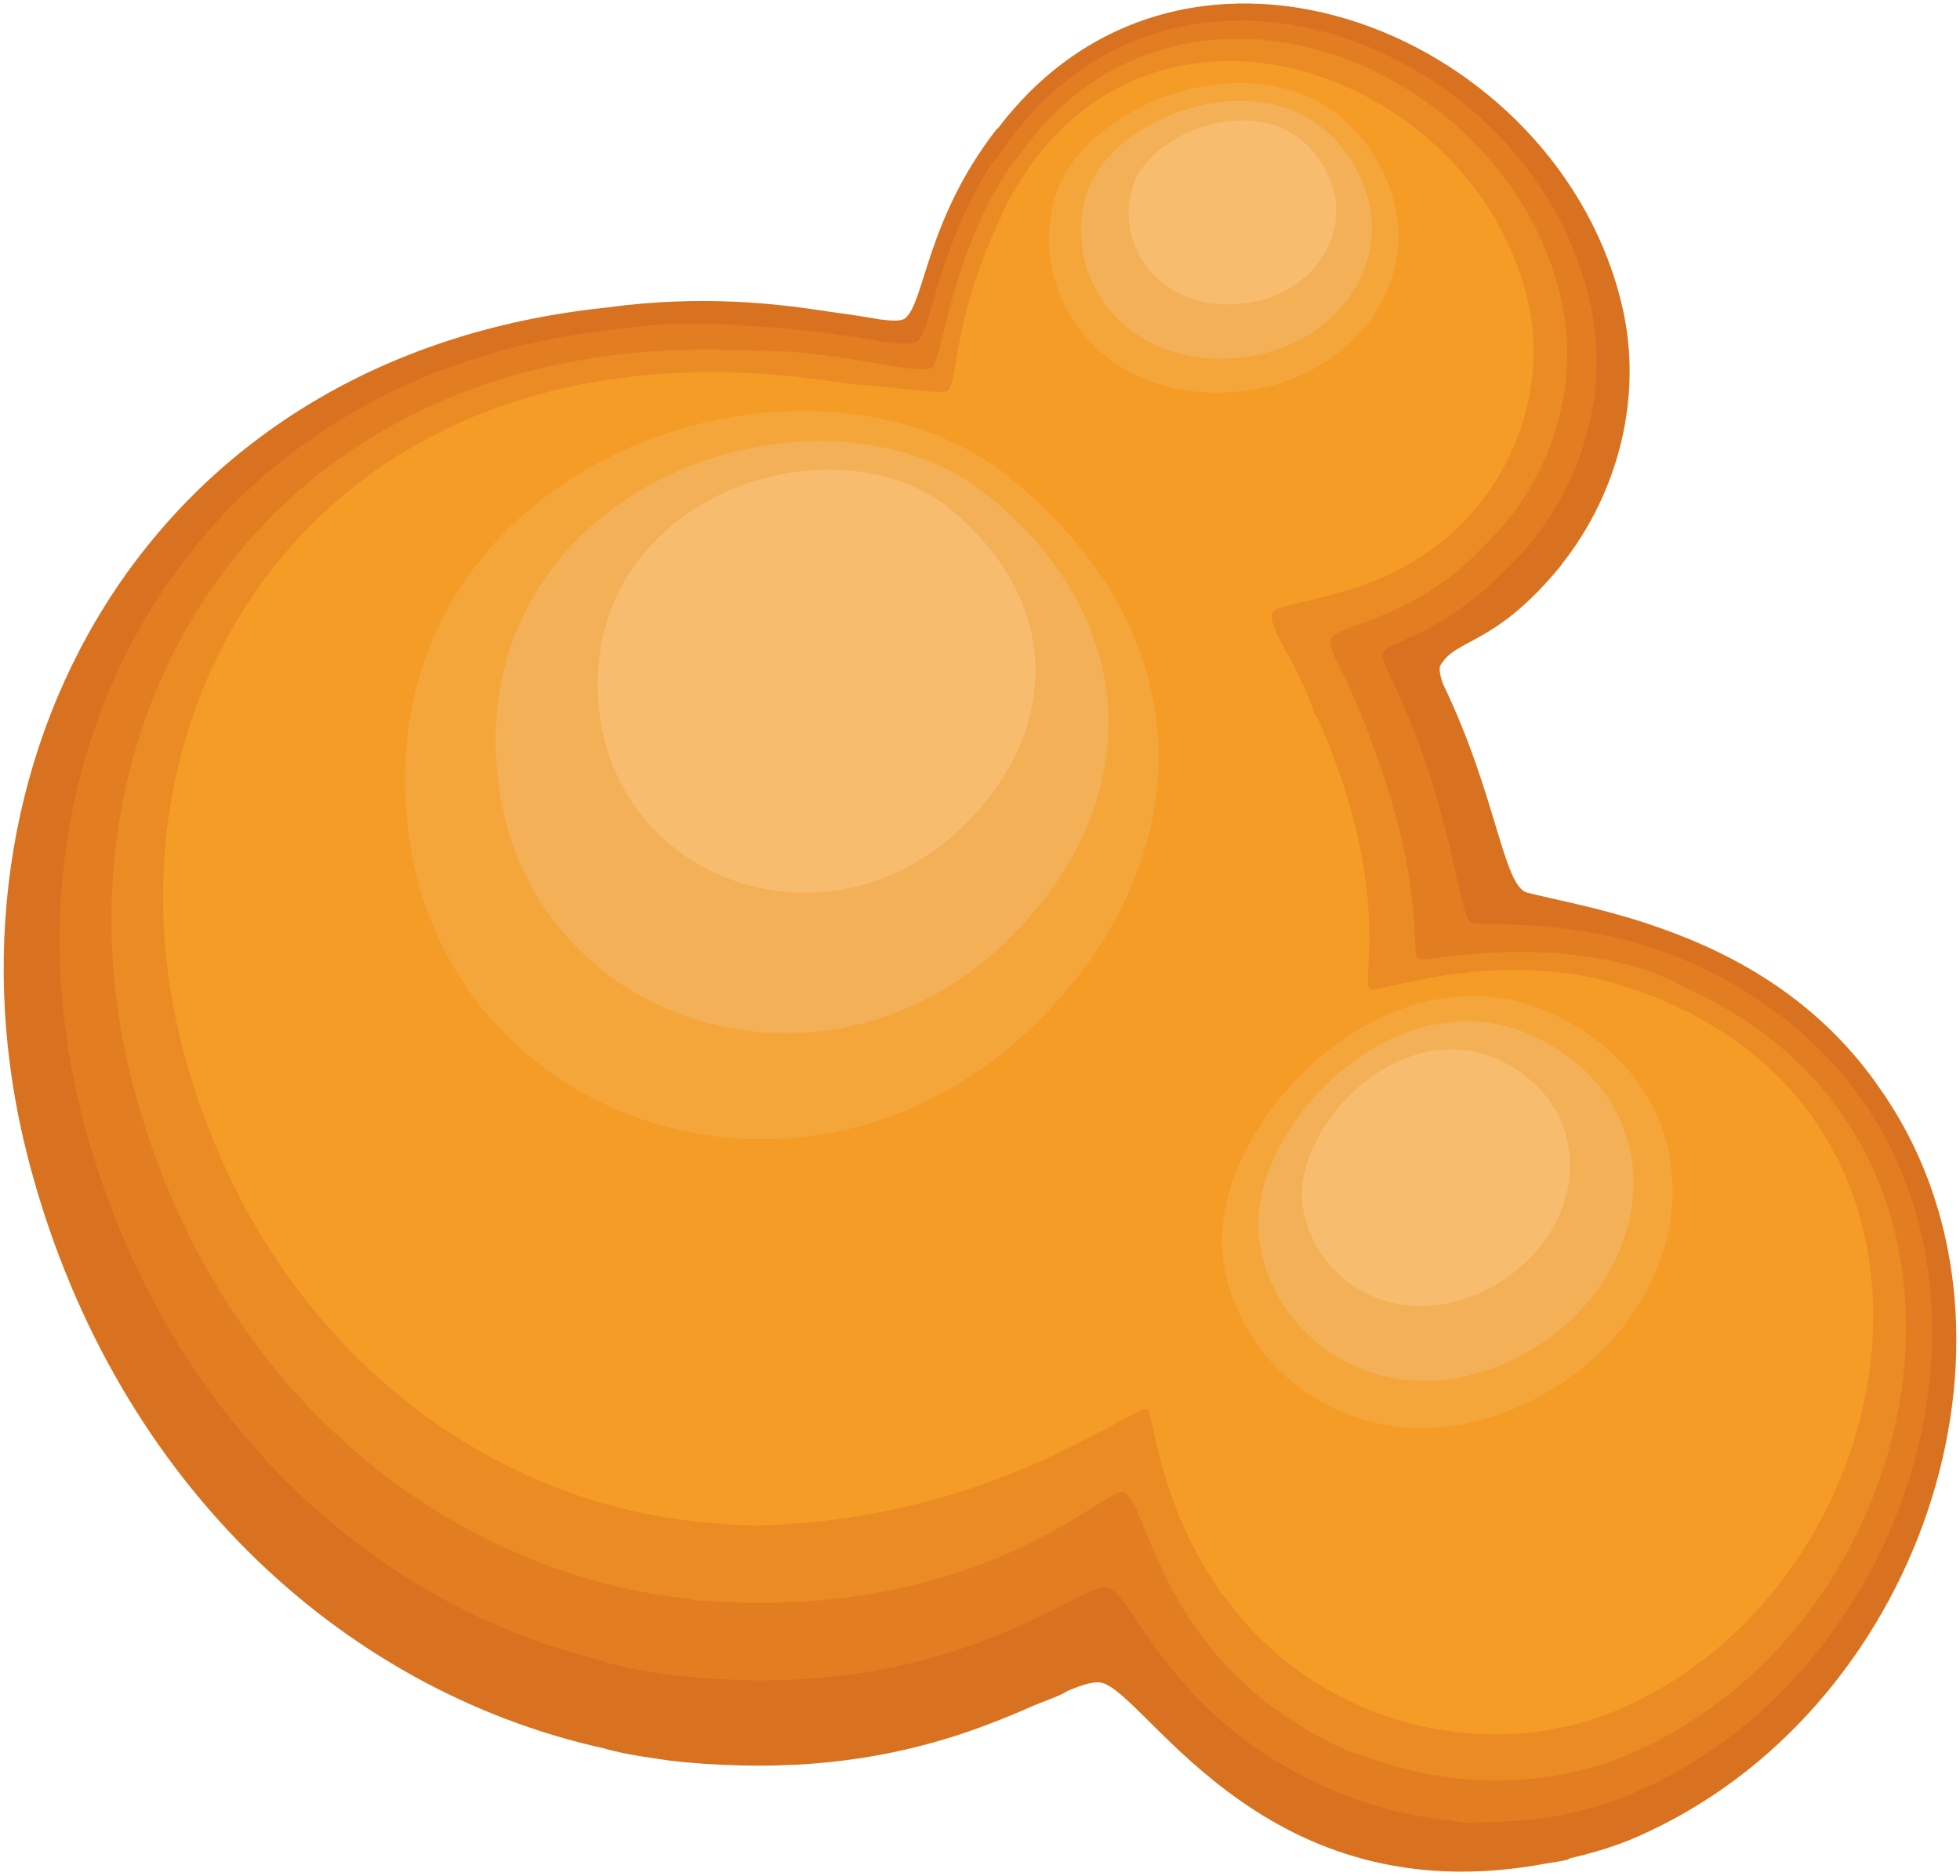
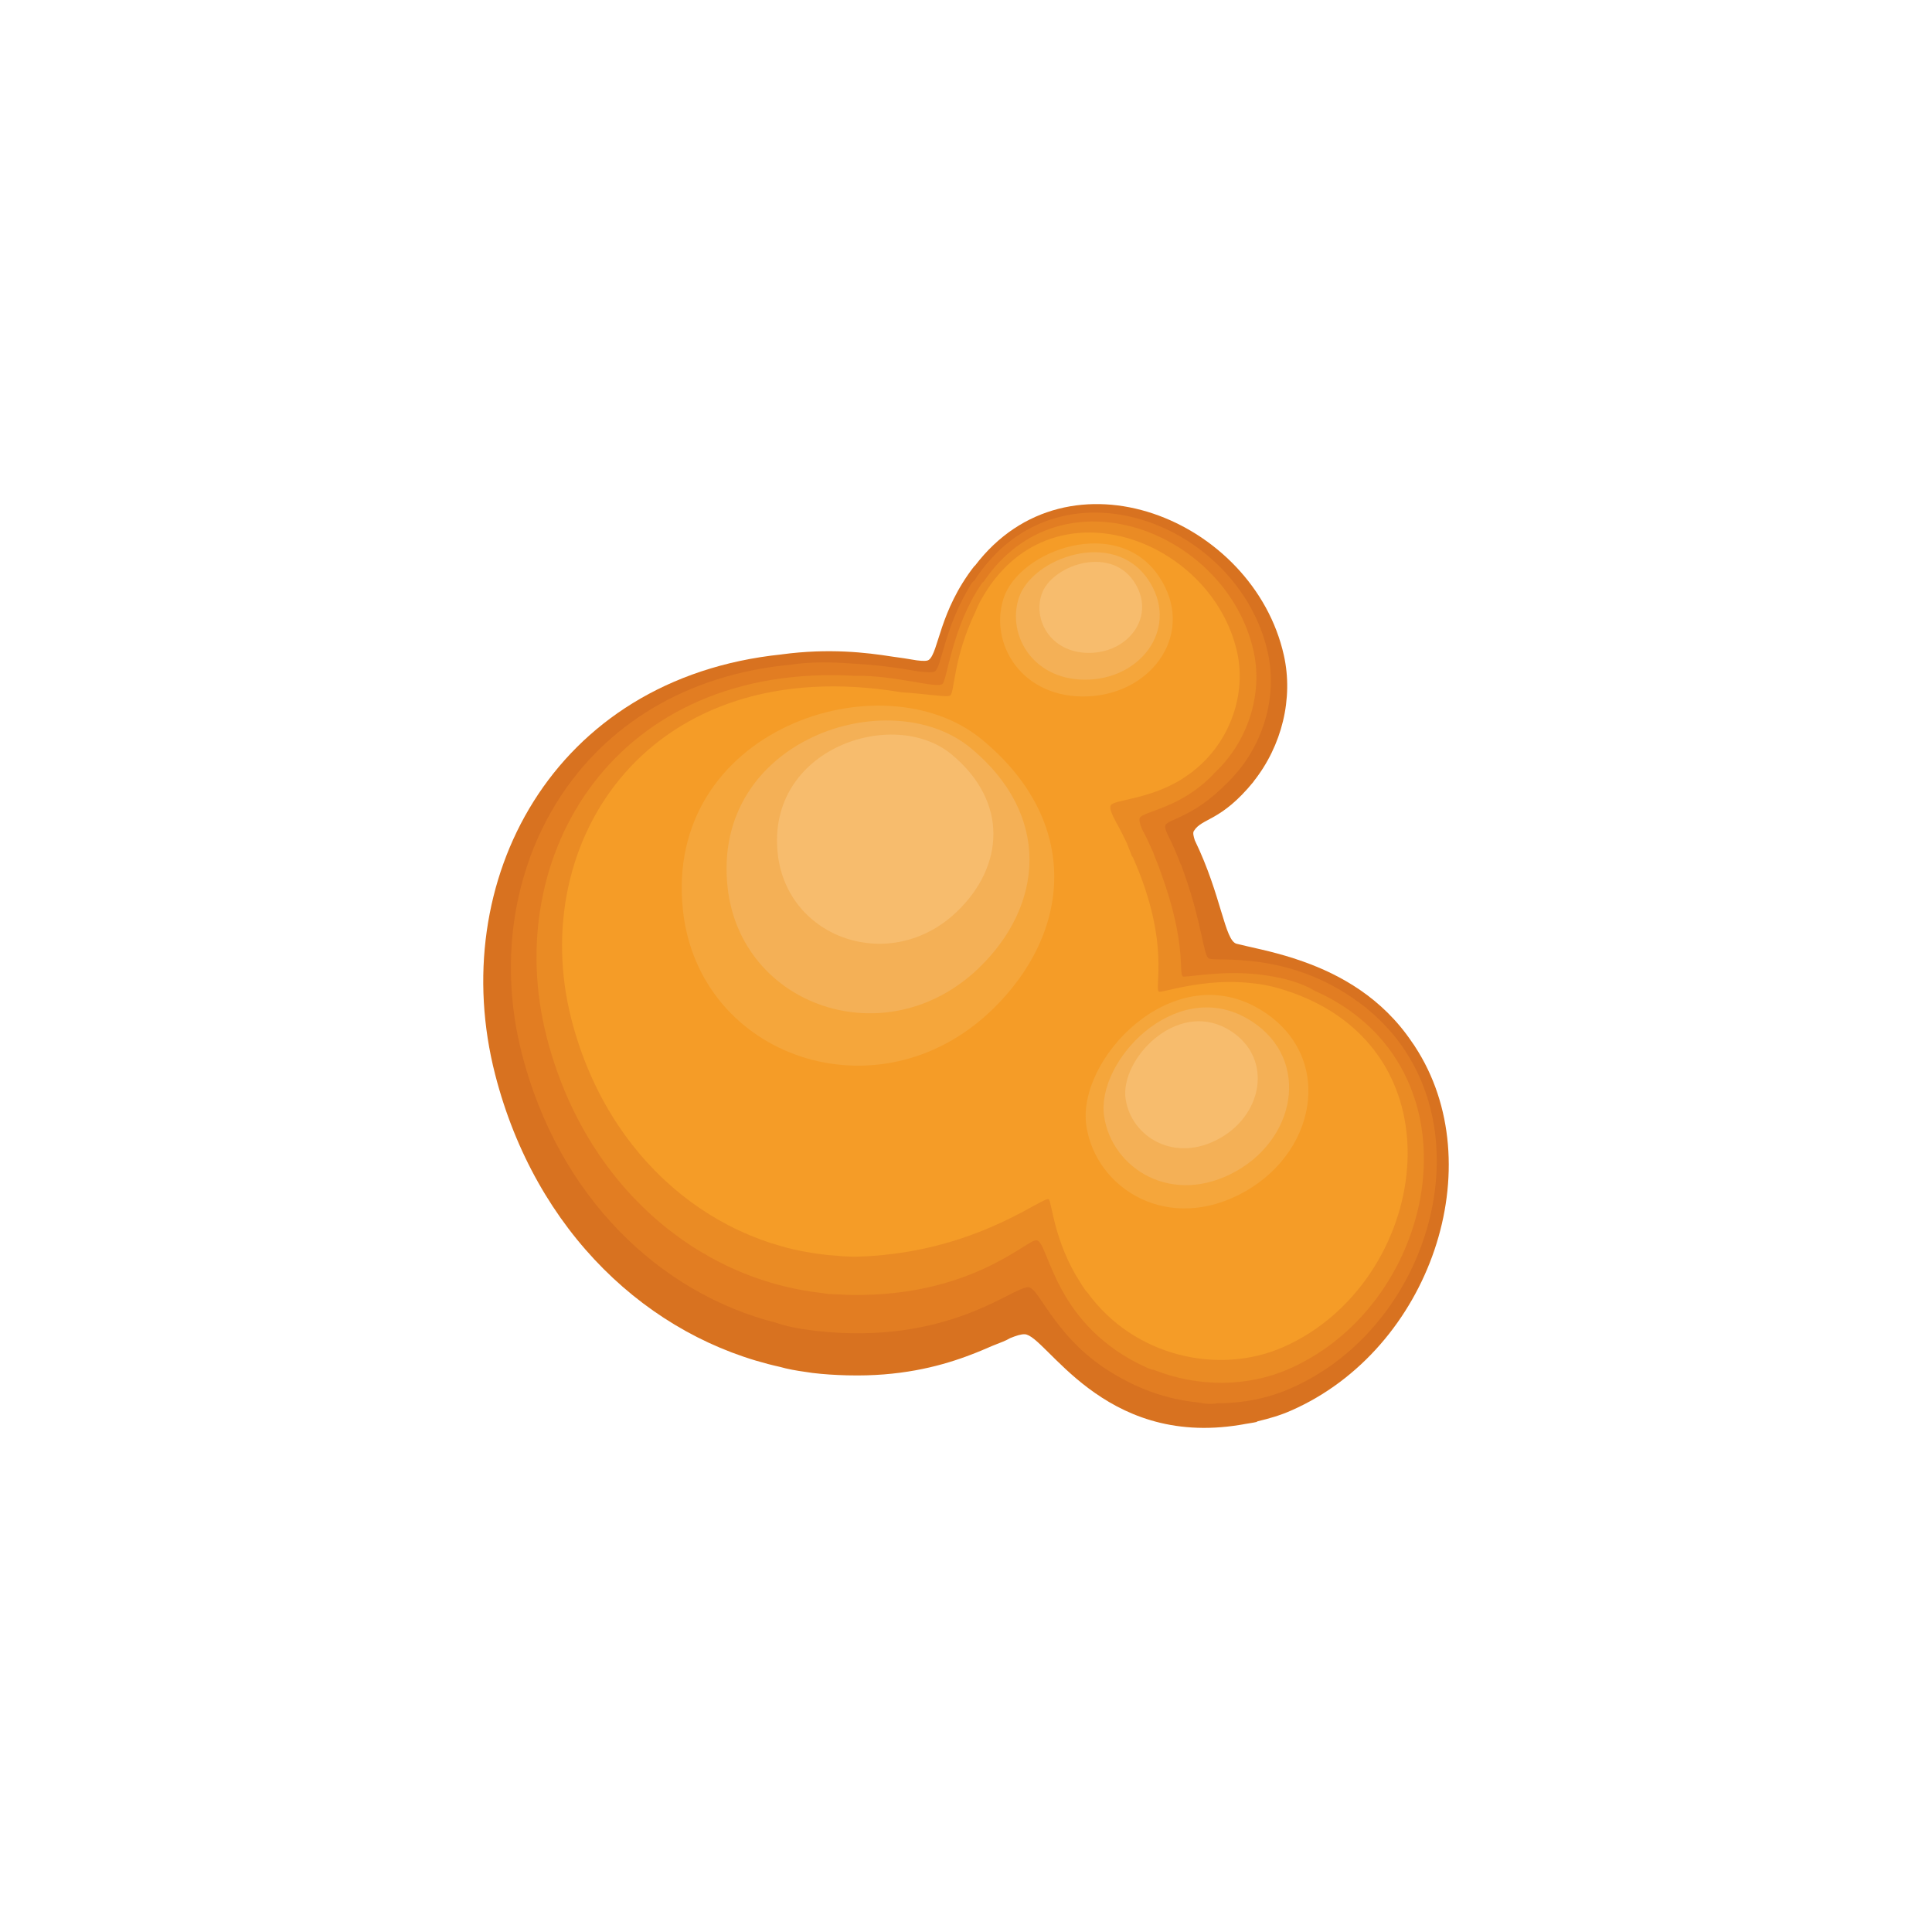
- <svg xmlns="http://www.w3.org/2000/svg" width="463" height="443" viewBox="0 0 463 443" fill="none">
-   <path d="M445.846 259.747C445.832 259.711 445.817 259.668 445.781 259.625C445.385 259.012 444.959 258.471 444.57 257.887C443.683 256.61 442.832 255.327 441.88 254.094C426.853 234.004 406.554 223.916 389.248 218.241C389.031 218.162 388.815 218.053 388.57 217.989C388.526 217.967 388.454 217.96 388.39 217.938C376.946 214.246 366.93 212.458 360.779 210.879C355.053 209.408 353.539 187.717 340.819 161.462C340.177 159.522 339.824 157.893 340.321 157.063C344.179 150.638 353.157 152.694 368.855 133.469C368.855 133.44 368.855 133.404 368.855 133.383C382.484 116.257 387.957 93.636 383.363 73.092C368.891 8.114 280.326 -28.294 235.806 30.23C235.64 30.382 235.482 30.418 235.373 30.591C218.723 52.022 218.471 71.52 213.784 75.219C212.911 75.897 210.827 75.825 207.936 75.472C203.963 74.787 200.011 74.166 196.131 73.669C183.88 71.736 166.055 69.595 143.463 72.623C143.434 72.623 143.434 72.645 143.398 72.645C33.59 83.995 -17.024 181.552 6.549 273.311C25.874 348.629 79.934 399.149 142.684 413.037C146.066 414.018 150.27 414.797 154.993 415.446C155.519 415.518 156.06 415.612 156.601 415.684C157.12 415.749 157.553 415.842 158.144 415.914C163.79 416.592 169.083 416.895 174.203 417.039C174.535 417.039 174.823 417.054 175.14 417.061C199.449 417.667 217.858 413.066 231.4 408.112C231.991 407.896 232.597 407.672 233.203 407.442C237.176 405.956 240.767 404.435 243.89 403.05C246.269 402.041 248.67 401.262 250.992 400.137C251.519 399.856 252.031 399.553 252.571 399.286C255.492 398.103 257.821 397.361 259.544 397.426C269.77 397.844 296.436 451.529 362.401 440.727C363.238 440.619 364.074 440.424 364.911 440.287C366.699 439.956 368.372 439.783 370.247 439.35C370.441 439.299 370.607 439.076 370.838 439.011C376.29 437.727 381.64 436.17 386.745 433.92C453.497 404.673 483.127 316.432 445.846 259.747Z" fill="#D87220" />
-   <path d="M423.306 242.095C423.176 241.979 423.126 241.857 422.996 241.748C422.636 241.46 422.268 241.222 421.929 240.934C421.027 240.234 420.076 239.52 419.124 238.842C385.434 213.965 351.254 219.596 347.49 217.916C345.046 216.813 344.058 200.906 336.212 178.638C336.119 178.321 336.003 177.982 335.888 177.65C335.823 177.441 335.722 177.239 335.657 177.052C335.21 175.797 334.821 174.607 334.33 173.309C334.244 173.151 334.15 173.1 334.085 172.956C332.21 168.017 330.134 163.171 327.718 158.455C326.86 156.472 326.434 155.073 326.73 154.345C327.862 151.266 339.861 150.761 356.05 134.269C356.273 134.046 356.504 133.844 356.72 133.628C356.785 133.555 356.836 133.491 356.901 133.447L356.915 133.397C373.349 117.143 380.48 93.181 375.685 71.707C361.847 9.693 275.309 -24.054 235.483 37.369C235.007 37.765 234.495 38.126 234.106 38.768C220.931 60.127 220.181 77.786 216.727 80.663C215.905 81.363 212.934 81.247 208.557 80.743C197.784 78.767 187.408 77.562 177.464 77.043C168.039 76.301 158.059 76.12 148.93 77.382C148.836 77.389 148.771 77.454 148.67 77.469C45.222 86.699 -2.666 177.78 19.335 263.461C36.8 331.431 84.738 377.761 140.948 391.988C145.382 393.567 151.353 394.822 159.09 395.731C222.965 403.165 253.799 374.574 261.32 374.97C266.966 375.273 274.588 402.019 306.172 418.683C317.5 424.964 329.946 428.807 342.536 430.026C343.503 430.177 344.361 430.379 345.327 430.509C347.627 430.798 349.69 430.697 351.615 430.415C363.715 430.387 375.664 428.093 386.617 423.284C456.974 392.407 482.818 290.768 423.306 242.095Z" fill="#E27D22" />
-   <path d="M397.786 233.19C395.998 232.086 393.748 230.976 390.648 229.829C386.609 228.329 382.535 227.327 378.468 226.577C377.545 226.39 376.615 226.26 375.678 226.116C373.442 225.762 371.243 225.452 369.08 225.272C368.258 225.186 367.436 225.142 366.613 225.113C349.935 224.068 336.27 227.104 335.159 226.505C332.823 225.243 337.323 211.326 324.386 176.303C324.191 175.762 324.047 175.192 323.831 174.658C323.24 172.978 322.519 171.356 321.848 169.697C321.372 168.558 321.098 167.585 320.586 166.395C320.521 166.272 320.485 166.222 320.435 166.114C318.971 162.746 317.377 159.407 315.625 156.155C314.572 153.552 314.031 151.562 314.587 150.639C316.541 147.524 334.236 146.009 349.574 130.008C349.625 129.958 349.574 129.893 349.603 129.857C366.13 114.8 373.5 91.682 368.878 71.016C356.165 14.056 277.234 -17.138 239.968 37.831C239.672 38.134 239.376 38.264 239.117 38.646C224.818 59.247 222.597 84.695 220.239 86.75C217.578 89.079 198.188 82.683 179.093 82.842C179.028 82.842 178.992 82.906 178.898 82.906C63.913 76.092 8.915 168.738 31.175 255.435C49.26 325.973 102.888 371.193 162.933 377.755C163.77 377.87 164.476 378.093 165.335 378.151C167.563 378.324 169.632 378.346 171.767 378.44C173.476 378.512 175.12 378.634 176.786 378.656C235.187 379.485 261.305 351.29 265.408 352.531C271.285 354.283 273.65 393.691 318.242 413.542C319.295 414.033 320.355 414.3 321.394 414.516C342.291 422.744 365.856 422.744 385.751 414.018C458.257 382.189 479.486 269.36 397.786 233.19Z" fill="#EA8B24" />
-   <path d="M384.437 233.232C378.661 231.357 373.368 230.182 367.952 229.699C345 227.067 325.134 234.509 323.692 233.723C321.161 232.367 329.439 210.886 311.397 169.956C311.145 169.444 310.892 169.105 310.64 168.723C309.738 166.51 308.945 164.115 308.029 162.161C306.486 158.938 304.878 155.729 303.104 152.65C301.165 148.908 299.932 146.189 300.624 144.761C301.987 141.877 321.456 141.963 337.659 130.138C338.265 129.719 338.856 129.33 339.448 128.868C339.642 128.717 339.873 128.602 340.068 128.429C340.104 128.392 340.082 128.342 340.118 128.306C357.569 114.656 365.544 91.797 361.015 71.505C348.894 17.258 271.34 -11.867 238.783 46.419C237.672 48.409 236.699 50.471 235.877 52.562C235.877 52.562 235.848 52.562 235.848 52.577C225.486 74.426 226.092 90.03 224.058 92.201C222.94 93.405 212.528 91.429 200.796 90.751C80.171 70.568 21.142 161.887 42.992 246.962C60.211 314.002 112.267 356.128 169.716 359.907C171.094 360.065 172.536 360.174 174.05 360.239C174.887 360.275 175.745 360.318 176.596 360.339C177.144 360.339 177.598 360.397 178.175 360.39C181.997 360.325 185.746 360.109 189.395 359.82C190.347 359.741 191.328 359.633 192.316 359.525C240.485 354.751 268.989 331.121 271.066 332.952C272.443 334.164 273.655 353.532 286.087 372.67C286.151 372.757 286.224 372.858 286.281 372.959C287.067 374.141 287.731 375.331 288.618 376.535C288.978 376.997 289.339 377.307 289.663 377.696C311.7 407.989 352.081 417.169 382.98 403.598C452.493 373.124 471.076 261.514 384.437 233.232Z" fill="#F59C27" />
-   <path d="M249.493 45.726C257.021 22.824 303.733 5.813 323.664 35.357C341.461 61.778 321.105 91.234 289.91 92.684C258.254 94.111 242.332 67.517 249.493 45.726Z" fill="#F5A63B" />
-   <path d="M256.767 45.567C263.055 26.509 301.944 12.318 318.544 36.95C333.348 58.944 316.387 83.475 290.435 84.665C264.036 85.869 250.804 63.746 256.767 45.567Z" fill="#F4B056" />
-   <path d="M267.614 43.953C272.077 30.346 299.861 20.207 311.716 37.802C322.287 53.5 310.187 71.03 291.655 71.881C272.777 72.739 263.316 56.947 267.614 43.953Z" fill="#F7BC6D" />
-   <path d="M289.009 297.936C284.235 266.381 329.21 218.363 370.435 241.352C407.225 261.939 400.771 308.882 364.767 329.26C328.251 349.847 293.552 327.977 289.009 297.936Z" fill="#F5A63B" />
-   <path d="M297.495 293.393C293.522 267.138 330.997 227.139 365.329 246.313C395.968 263.439 390.581 302.551 360.642 319.482C330.168 336.644 301.303 318.429 297.495 293.393Z" fill="#F4B056" />
-   <path d="M307.77 285.116C304.914 266.382 331.674 237.791 356.206 251.484C378.077 263.736 374.284 291.664 352.853 303.749C331.097 316.036 310.467 303.028 307.77 285.116Z" fill="#F7BC6D" />
-   <path d="M243.682 242.701C189.441 294.692 103.999 265.3 96.29 195.058C86.8 108.275 191.424 73.929 239.124 113.315C286.695 152.557 282.13 205.81 243.682 242.701Z" fill="#F5A63B" />
-   <path d="M237.48 222.618C193.35 264.874 123.872 240.999 117.599 183.859C109.883 113.3 194.958 85.365 233.745 117.36C272.41 149.304 268.733 192.613 237.48 222.618Z" fill="#F4B056" />
-   <path d="M227.159 195.534C195.668 225.733 146.043 208.643 141.558 167.872C136.063 117.461 196.822 97.494 224.527 120.345C252.152 143.161 249.527 174.124 227.159 195.534Z" fill="#F7BC6D" />
+ <svg xmlns="http://www.w3.org/2000/svg" version="1.1" x="0px" y="0px" width="128px" height="128px" viewBox="0 0 128 128" enable-background="new 0 0 128 128" xml:space="preserve">
+   <g id="Calque_1">
+     <g>
+       <path fill="#D87220" d="M93.725,69.304c-0.002-0.005-0.004-0.011-0.009-0.017c-0.055-0.085-0.114-0.16-0.168-0.241    c-0.123-0.177-0.241-0.355-0.373-0.526c-2.084-2.786-4.899-4.185-7.299-4.972c-0.03-0.011-0.06-0.026-0.094-0.035    c-0.006-0.003-0.016-0.004-0.025-0.007c-1.587-0.512-2.976-0.76-3.829-0.979c-0.794-0.204-1.004-3.212-2.768-6.853    c-0.089-0.269-0.138-0.495-0.069-0.61c0.535-0.891,1.78-0.606,3.957-3.272c0-0.004,0-0.009,0-0.012    c1.89-2.375,2.649-5.512,2.012-8.361c-2.007-9.011-14.289-14.06-20.463-5.944c-0.023,0.021-0.045,0.026-0.06,0.05    c-2.309,2.972-2.344,5.676-2.994,6.189c-0.121,0.094-0.41,0.084-0.811,0.035c-0.551-0.095-1.099-0.181-1.637-0.25    c-1.699-0.268-4.171-0.565-7.304-0.145c-0.004,0-0.004,0.003-0.009,0.003C36.554,44.931,29.535,58.46,32.804,71.185    c2.68,10.445,10.177,17.451,18.879,19.377c0.469,0.136,1.052,0.244,1.707,0.334c0.073,0.01,0.148,0.023,0.223,0.033    c0.072,0.009,0.132,0.022,0.214,0.032c0.783,0.094,1.517,0.136,2.227,0.156c0.046,0,0.086,0.002,0.13,0.003    c3.371,0.084,5.924-0.554,7.802-1.241c0.082-0.03,0.166-0.061,0.25-0.093c0.551-0.206,1.049-0.417,1.482-0.609    c0.33-0.14,0.663-0.248,0.985-0.404c0.073-0.039,0.144-0.081,0.219-0.118c0.405-0.164,0.728-0.267,0.967-0.258    c1.418,0.058,5.116,7.503,14.264,6.005c0.116-0.015,0.232-0.042,0.348-0.061c0.248-0.046,0.48-0.07,0.74-0.13    c0.027-0.007,0.05-0.038,0.082-0.047c0.756-0.178,1.498-0.394,2.206-0.706C94.786,89.402,98.895,77.165,93.725,69.304z" />
+       <path fill="#E27D22" d="M90.599,66.856c-0.018-0.016-0.025-0.033-0.043-0.048c-0.05-0.04-0.101-0.073-0.148-0.113    c-0.125-0.097-0.257-0.196-0.389-0.29c-4.672-3.45-9.412-2.669-9.934-2.902c-0.339-0.153-0.476-2.359-1.564-5.447    c-0.013-0.044-0.029-0.091-0.045-0.137c-0.009-0.029-0.023-0.057-0.032-0.083c-0.062-0.174-0.116-0.339-0.184-0.519    c-0.012-0.022-0.025-0.029-0.034-0.049c-0.26-0.685-0.548-1.357-0.883-2.011c-0.119-0.275-0.178-0.469-0.137-0.57    c0.157-0.427,1.821-0.497,4.066-2.784c0.031-0.031,0.063-0.059,0.093-0.089c0.009-0.01,0.016-0.019,0.025-0.025l0.002-0.007    c2.279-2.254,3.268-5.577,2.603-8.555c-1.919-8.6-13.92-13.28-19.443-4.762c-0.066,0.055-0.137,0.105-0.191,0.194    c-1.827,2.962-1.931,5.411-2.41,5.81c-0.114,0.097-0.526,0.081-1.133,0.011c-1.494-0.274-2.933-0.441-4.312-0.513    c-1.307-0.103-2.691-0.128-3.957,0.047c-0.013,0.001-0.022,0.01-0.036,0.012c-14.346,1.28-20.987,13.911-17.936,25.793    c2.422,9.426,9.07,15.851,16.865,17.824c0.615,0.219,1.443,0.393,2.516,0.519c8.858,1.031,13.134-2.934,14.177-2.879    c0.783,0.042,1.84,3.751,6.22,6.062c1.571,0.871,3.297,1.404,5.043,1.573c0.134,0.021,0.253,0.049,0.387,0.067    c0.319,0.04,0.605,0.026,0.872-0.013c1.678-0.004,3.335-0.322,4.854-0.989C95.268,87.701,98.852,73.606,90.599,66.856z" />
+       <path fill="#EA8B24" d="M87.06,65.621c-0.248-0.153-0.56-0.307-0.99-0.466c-0.56-0.208-1.125-0.347-1.689-0.451    c-0.128-0.026-0.257-0.044-0.387-0.064c-0.31-0.049-0.615-0.092-0.915-0.117c-0.114-0.012-0.228-0.018-0.342-0.022    c-2.313-0.145-4.208,0.276-4.362,0.193c-0.324-0.175,0.3-2.105-1.494-6.962c-0.027-0.075-0.047-0.154-0.077-0.228    c-0.082-0.233-0.182-0.458-0.275-0.688c-0.066-0.158-0.104-0.293-0.175-0.458c-0.009-0.017-0.014-0.024-0.021-0.039    c-0.203-0.467-0.424-0.93-0.667-1.381c-0.146-0.361-0.221-0.637-0.144-0.765c0.271-0.432,2.725-0.642,4.852-2.861    c0.007-0.007,0-0.016,0.004-0.021c2.292-2.088,3.314-5.294,2.673-8.16c-1.763-7.899-12.709-12.225-17.877-4.602    c-0.041,0.042-0.082,0.06-0.118,0.113c-1.983,2.857-2.291,6.386-2.618,6.671c-0.369,0.323-3.058-0.564-5.706-0.542    c-0.009,0-0.014,0.009-0.027,0.009c-15.946-0.945-23.573,11.903-20.486,23.926c2.508,9.782,9.945,16.053,18.272,16.963    c0.116,0.016,0.214,0.047,0.333,0.055c0.309,0.024,0.596,0.027,0.892,0.04c0.237,0.01,0.465,0.027,0.696,0.03    c8.099,0.115,11.721-3.795,12.29-3.623c0.815,0.243,1.143,5.708,7.327,8.461c0.146,0.068,0.293,0.105,0.437,0.135    c2.898,1.141,6.166,1.141,8.925-0.069C95.446,86.284,98.39,70.637,87.06,65.621z" />
+       <path fill="#F59C27" d="M85.209,65.627c-0.801-0.26-1.535-0.423-2.286-0.49c-3.183-0.365-5.938,0.667-6.138,0.558    c-0.351-0.188,0.797-3.167-1.705-8.843c-0.035-0.071-0.07-0.118-0.105-0.171c-0.125-0.307-0.235-0.639-0.362-0.91    c-0.214-0.447-0.437-0.892-0.683-1.319c-0.269-0.519-0.44-0.896-0.344-1.094c0.189-0.4,2.889-0.388,5.136-2.028    c0.084-0.058,0.166-0.112,0.248-0.176c0.027-0.021,0.059-0.037,0.086-0.061c0.005-0.005,0.002-0.012,0.007-0.017    c2.42-1.893,3.526-5.063,2.898-7.877c-1.681-7.523-12.436-11.562-16.951-3.479c-0.154,0.276-0.289,0.562-0.403,0.852    c0,0-0.004,0-0.004,0.002c-1.437,3.03-1.353,5.194-1.635,5.495c-0.155,0.167-1.599-0.107-3.226-0.201    c-16.728-2.799-24.914,9.865-21.884,21.663c2.388,9.297,9.607,15.139,17.574,15.663c0.191,0.022,0.391,0.037,0.601,0.046    c0.116,0.005,0.235,0.011,0.353,0.014c0.076,0,0.139,0.008,0.219,0.007c0.53-0.009,1.05-0.039,1.556-0.079    c0.132-0.011,0.268-0.026,0.405-0.041c6.68-0.662,10.633-3.939,10.921-3.685c0.191,0.168,0.359,2.854,2.083,5.508    c0.009,0.012,0.019,0.026,0.027,0.04c0.109,0.164,0.201,0.329,0.324,0.496c0.05,0.064,0.1,0.107,0.145,0.161    c3.056,4.201,8.656,5.474,12.941,3.592C94.647,85.027,97.224,69.549,85.209,65.627z" />
+       <path fill="#F5A63B" d="M66.495,39.624c1.044-3.176,7.522-5.535,10.286-1.438c2.468,3.664-0.355,7.749-4.681,7.95    C67.71,46.334,65.502,42.646,66.495,39.624z" />
+       <path fill="#F4B056" d="M67.504,39.602c0.872-2.643,6.265-4.611,8.567-1.195c2.053,3.05-0.299,6.452-3.898,6.617    C68.512,45.191,66.677,42.123,67.504,39.602z" />
+       <path fill="#F7BC6D" d="M69.008,39.378c0.619-1.887,4.472-3.293,6.116-0.853c1.466,2.177-0.212,4.608-2.782,4.726    C69.724,43.37,68.412,41.18,69.008,39.378z" />
+       <path fill="#F5A63B" d="M71.975,74.6c-0.662-4.376,5.575-11.035,11.292-7.847c5.102,2.855,4.207,9.365-0.786,12.191    C77.417,81.799,72.605,78.766,71.975,74.6z" />
+       <path fill="#F4B056" d="M73.152,73.97c-0.551-3.641,4.646-9.188,9.407-6.529c4.249,2.375,3.502,7.799-0.65,10.147    C77.683,79.968,73.68,77.442,73.152,73.97z" />
+       <path fill="#F7BC6D" d="M74.577,72.822c-0.396-2.598,3.315-6.563,6.717-4.664c3.033,1.699,2.507,5.572-0.465,7.248    C77.812,77.11,74.951,75.306,74.577,72.822z" />
+       <path fill="#F5A63B" d="M65.689,66.94c-7.522,7.21-19.371,3.134-20.44-6.607c-1.316-12.035,13.193-16.798,19.808-11.336    C71.654,54.439,71.021,61.824,65.689,66.94z" />
+       <path fill="#F4B056" d="M64.829,64.155c-6.12,5.86-15.755,2.549-16.625-5.375c-1.07-9.785,10.728-13.659,16.107-9.222    C69.673,53.988,69.163,59.994,64.829,64.155z" />
+       <path fill="#F7BC6D" d="M63.398,60.399c-4.367,4.188-11.249,1.818-11.871-3.836c-0.762-6.991,7.664-9.76,11.506-6.591    C66.864,53.136,66.5,57.43,63.398,60.399z" />
+     </g>
+   </g>
+   <g id="Calque_2">
+ </g>
</svg>
